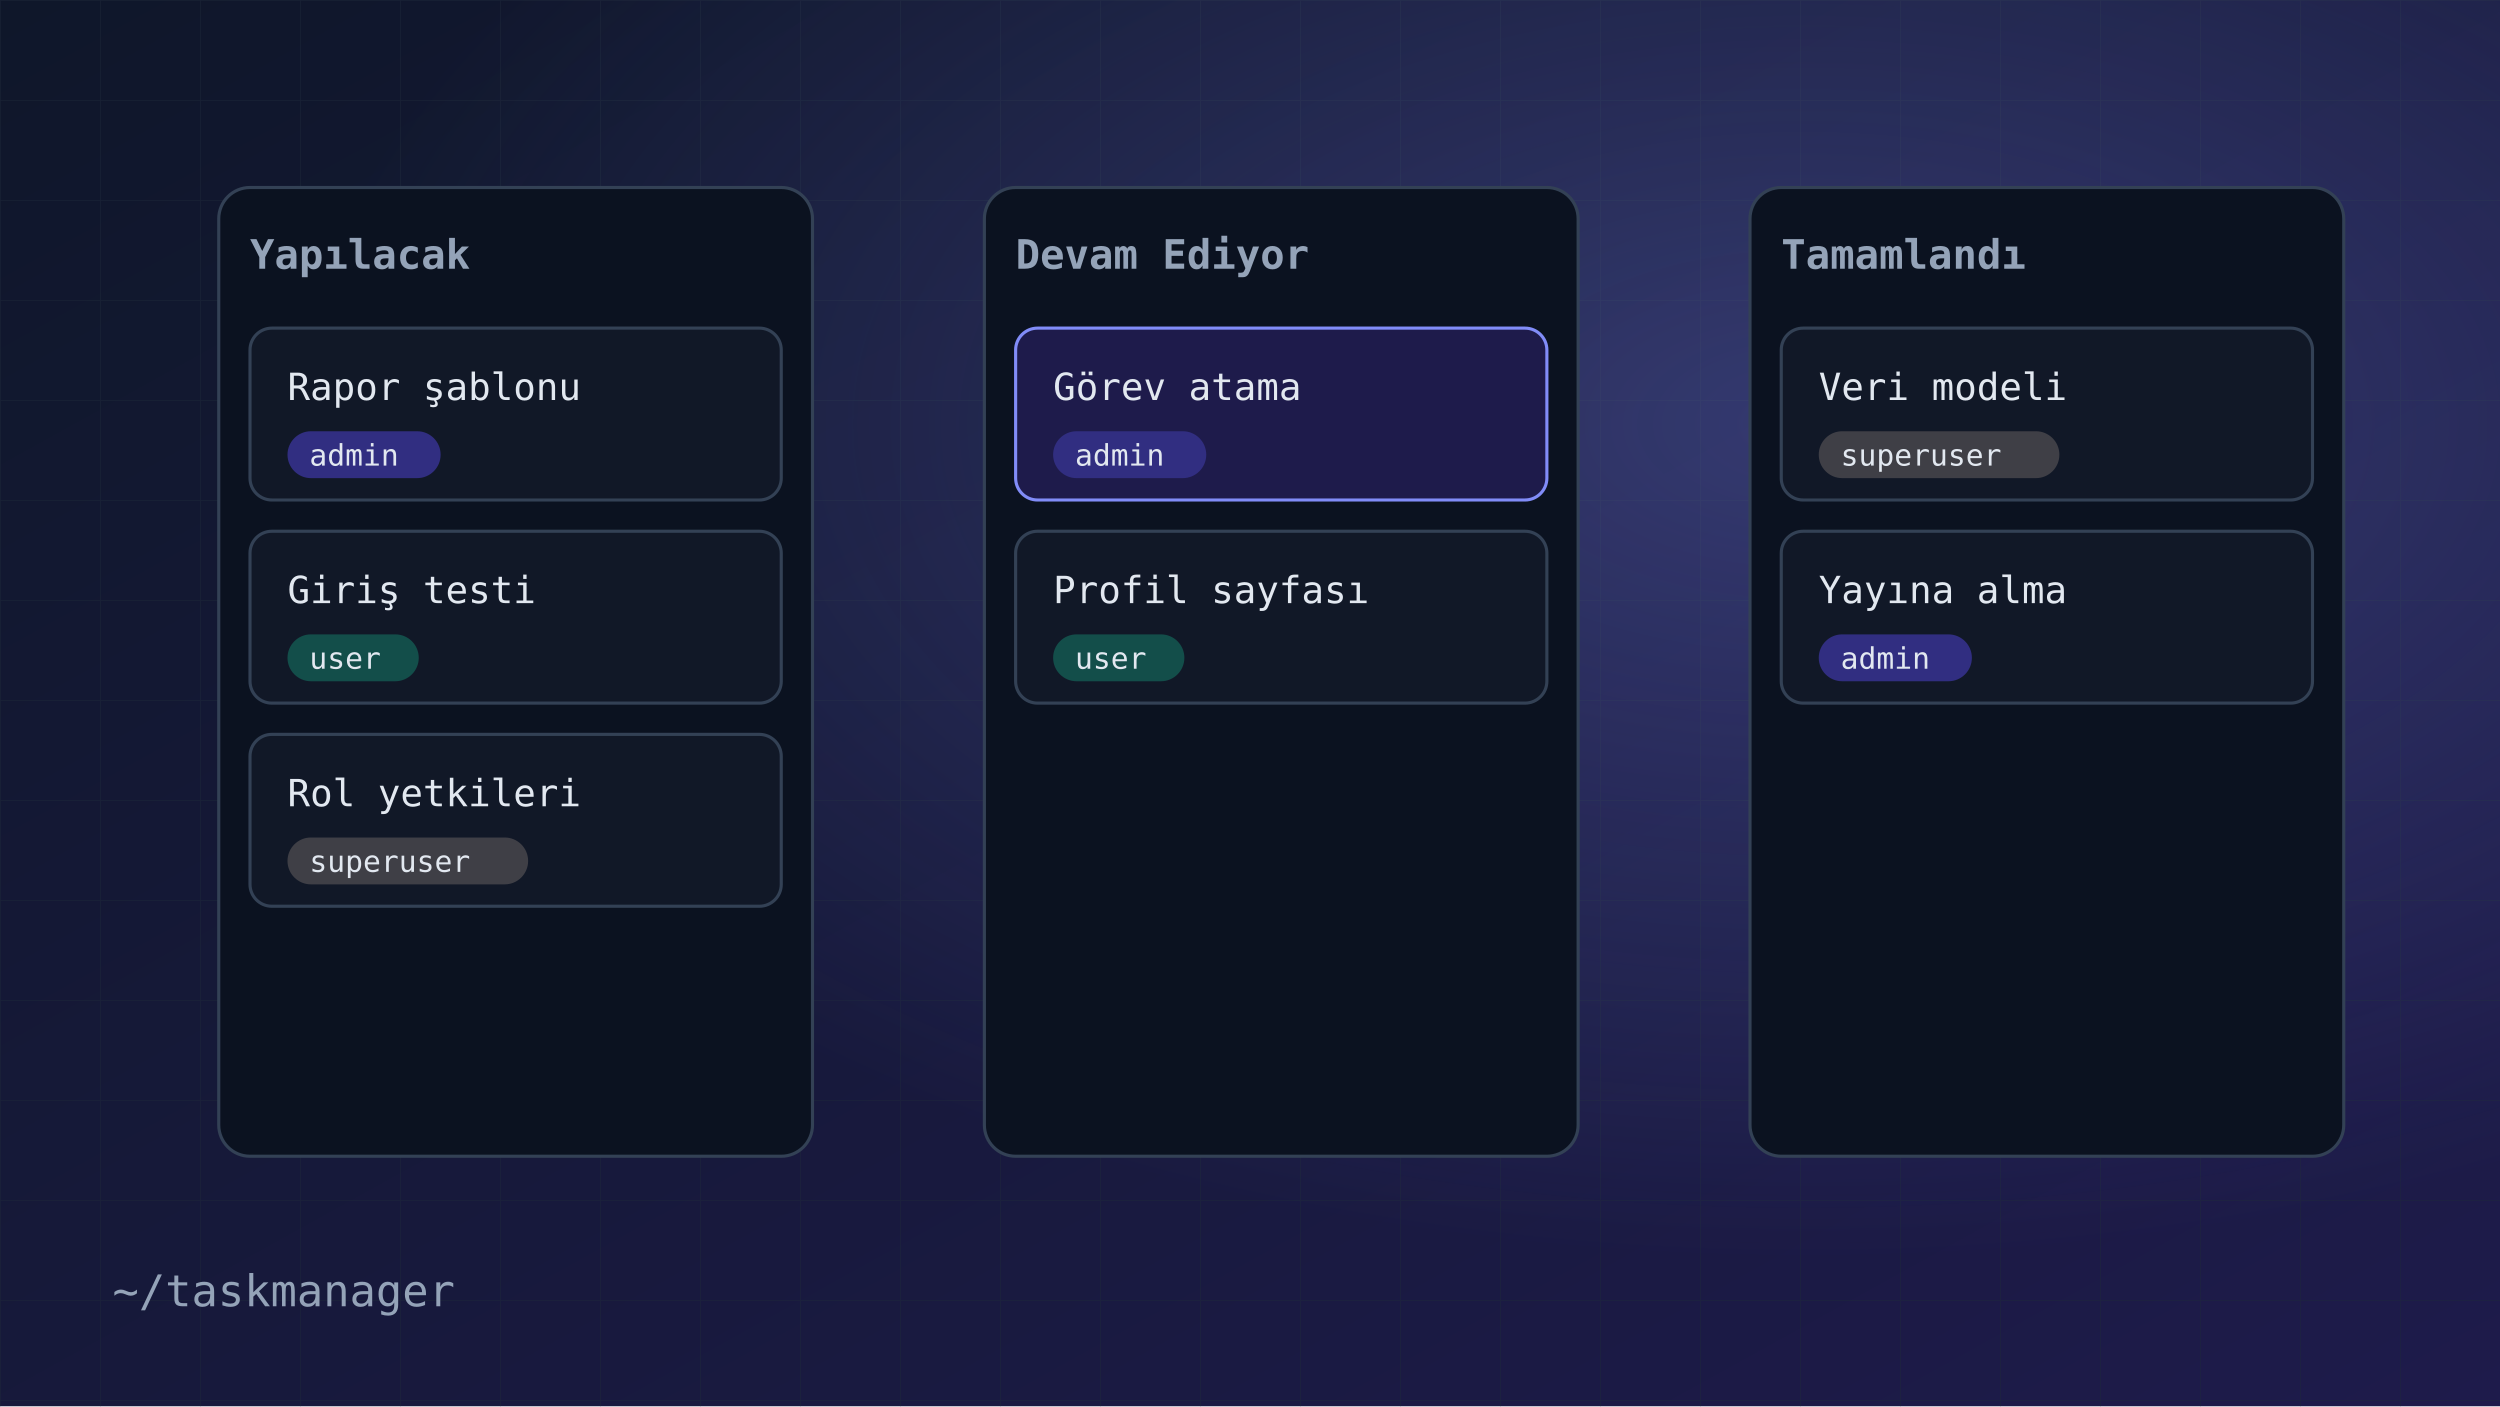
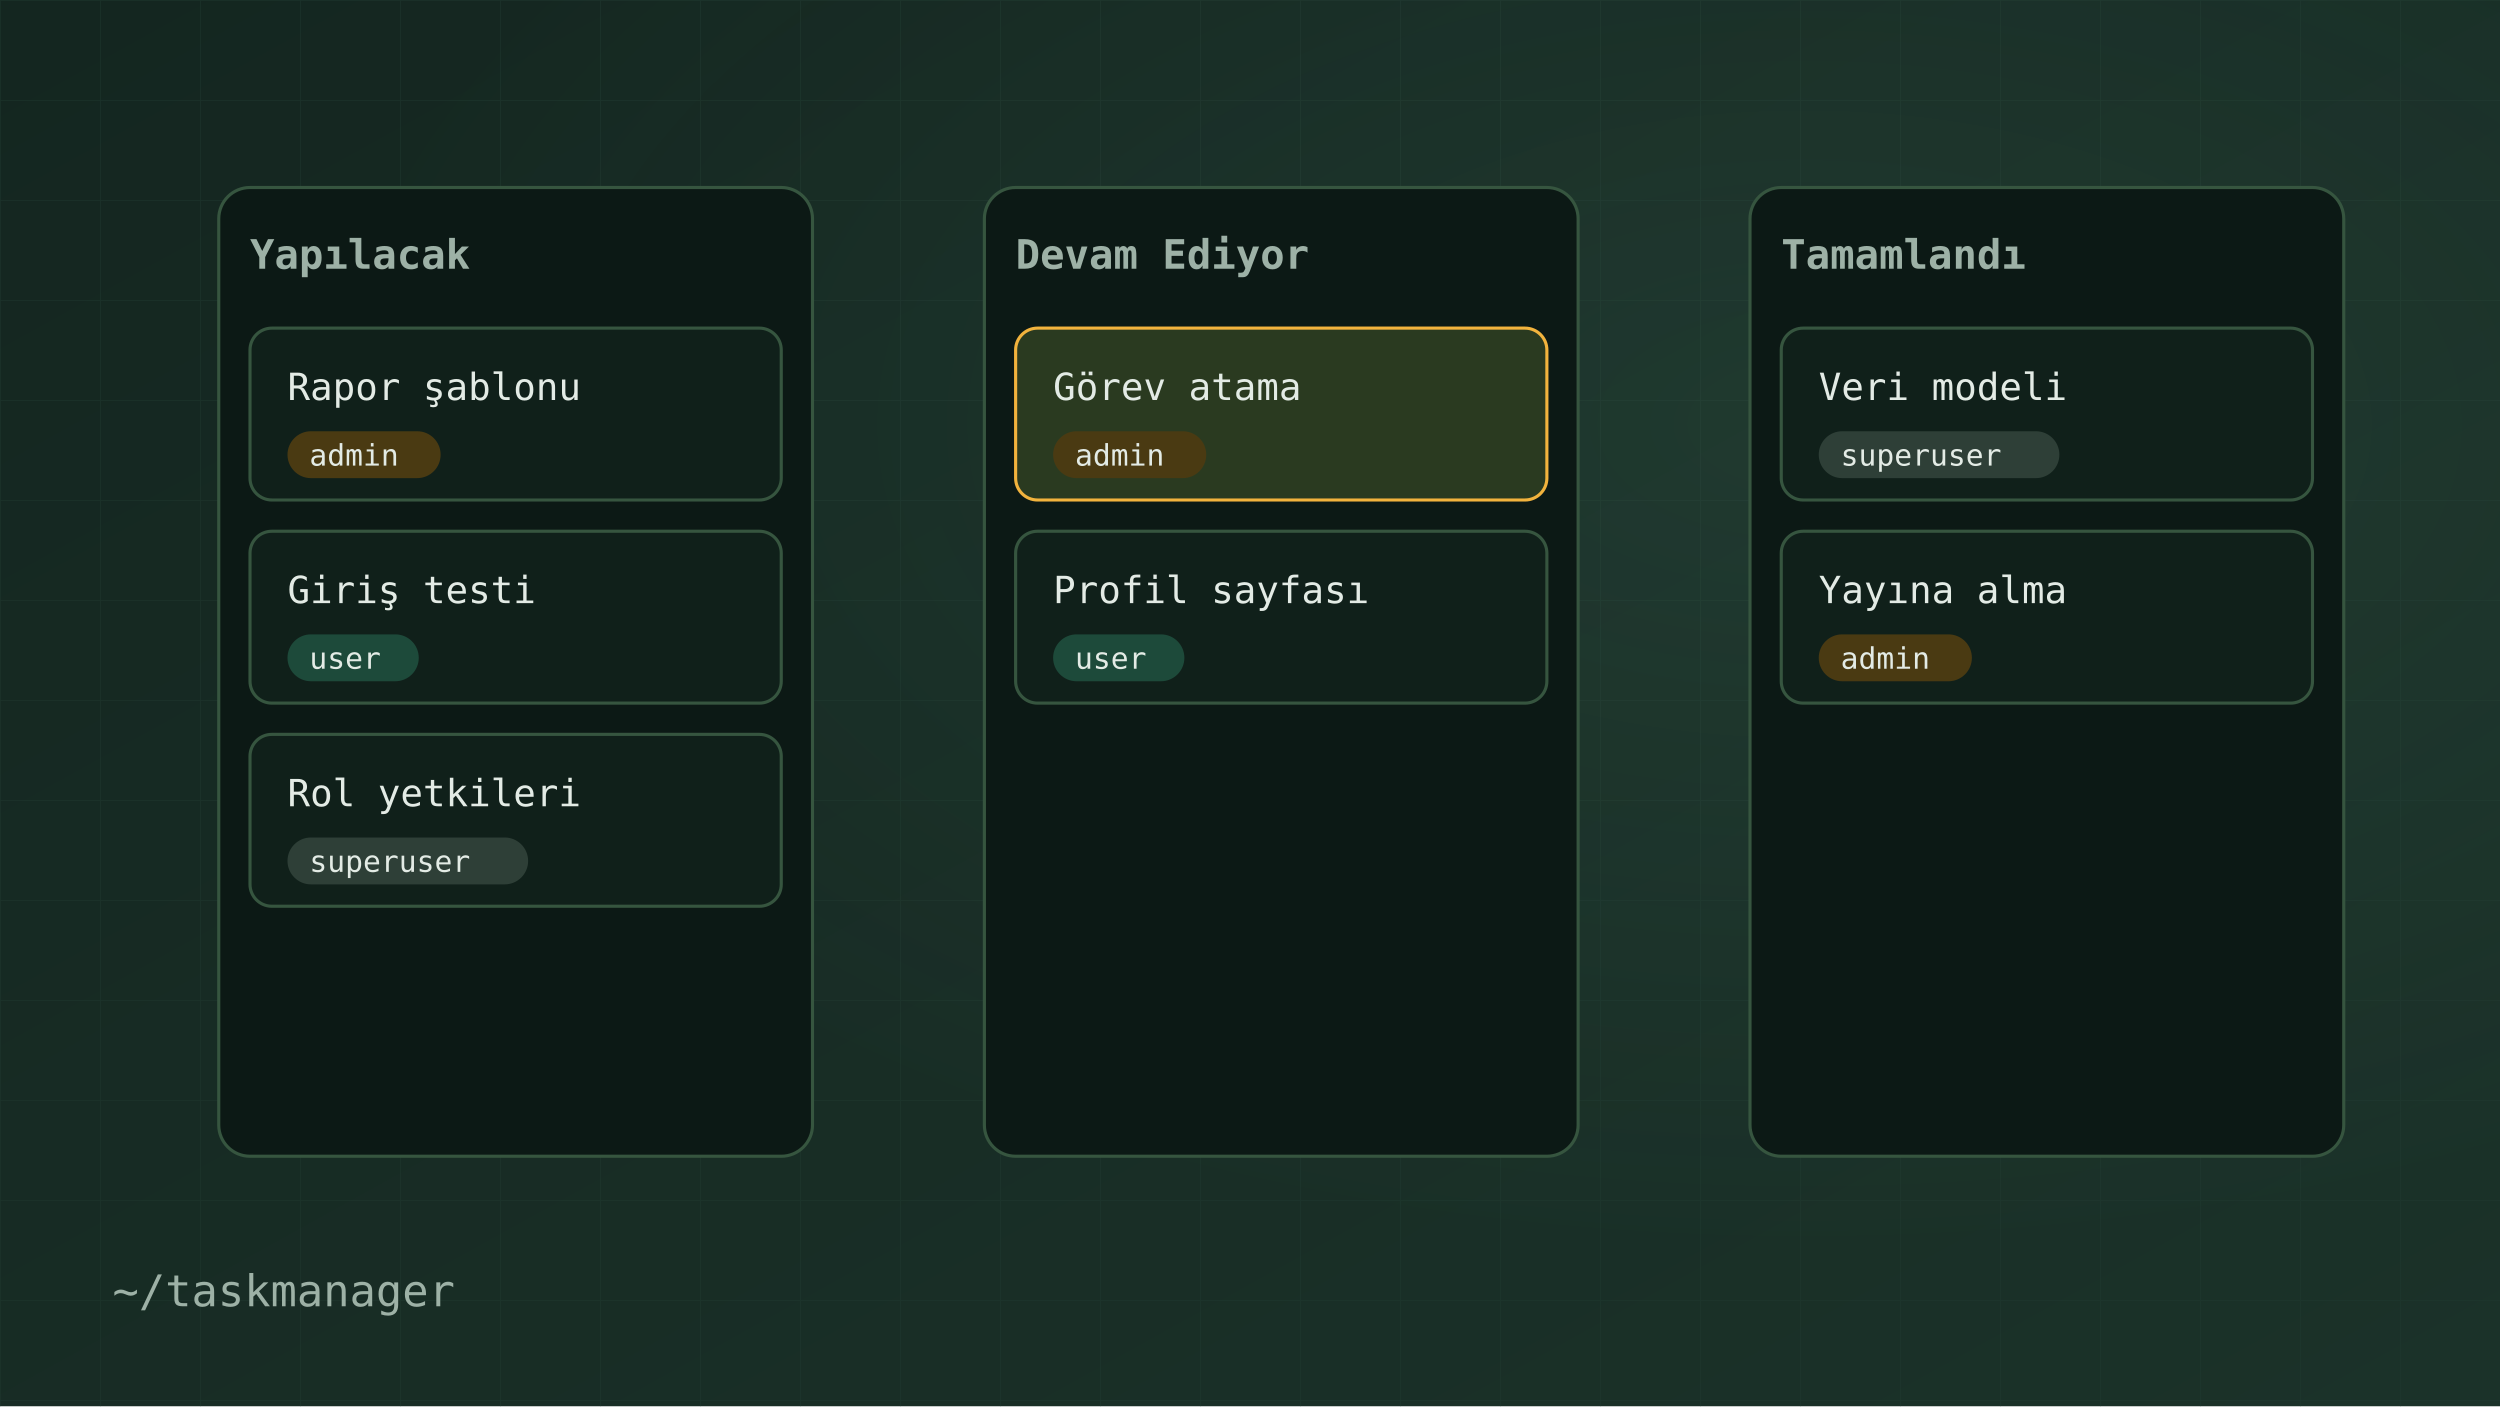
<svg xmlns="http://www.w3.org/2000/svg" viewBox="0 0 1600 900" width="1600" height="900" role="img">
  <defs>
    <linearGradient id="bg" x1="0" y1="0" x2="1" y2="1">
-       <stop offset="0" stop-color="#0F172A" />
-       <stop offset="1" stop-color="#1E1B4B" />
+       <stop offset="0" stop-color="#142620" />
+       <stop offset="1" stop-color="#1B3229" />
    </linearGradient>
    <radialGradient id="glow" cx=".72" cy=".3" r=".6">
-       <stop offset="0" stop-color="#818CF8" stop-opacity=".28" />
-       <stop offset="1" stop-color="#818CF8" stop-opacity="0" />
+       <stop offset="0" stop-color="#82D2AE" stop-opacity=".08" />
+       <stop offset="1" stop-color="#82D2AE" stop-opacity="0" />
    </radialGradient>
    <pattern id="grid" width="64" height="64" patternUnits="userSpaceOnUse">
-       <path d="M64 0H0V64" fill="none" stroke="#1E293B" stroke-width="1" />
+       <path d="M64 0H0V64" fill="none" stroke="#203A30" stroke-width="1" />
    </pattern>
    <marker id="arr" viewBox="0 0 10 10" refX="9" refY="5" markerWidth="7" markerHeight="7" orient="auto-start-reverse">
-       <path d="M0 0L10 5L0 10z" fill="#94A3B8" />
+       <path d="M0 0L10 5L0 10z" fill="#9DB1A6" />
    </marker>
  </defs>
  <rect width="1600" height="900" fill="url(#bg)" />
  <rect width="1600" height="900" fill="url(#grid)" opacity=".55" />
  <rect width="1600" height="900" fill="url(#glow)" />
-   <rect x="140" y="120" width="380" height="620" rx="20" fill="#0B1220" stroke="#334155" stroke-width="2" />
-   <text x="160" y="172" font-family="ui-monospace, 'JetBrains Mono', Consolas, monospace" font-size="26" font-weight="600" fill="#94A3B8">Yapılacak</text>
-   <rect x="630" y="120" width="380" height="620" rx="20" fill="#0B1220" stroke="#334155" stroke-width="2" />
-   <text x="650" y="172" font-family="ui-monospace, 'JetBrains Mono', Consolas, monospace" font-size="26" font-weight="600" fill="#94A3B8">Devam Ediyor</text>
-   <rect x="1120" y="120" width="380" height="620" rx="20" fill="#0B1220" stroke="#334155" stroke-width="2" />
-   <text x="1140" y="172" font-family="ui-monospace, 'JetBrains Mono', Consolas, monospace" font-size="26" font-weight="600" fill="#94A3B8">Tamamlandı</text>
-   <rect x="160" y="210" width="340" height="110" rx="14" fill="#111827" stroke="#334155" stroke-width="2" />
-   <text x="184" y="256" font-family="ui-monospace, 'JetBrains Mono', Consolas, monospace" font-size="24" fill="#E2E8F0">Rapor şablonu</text>
-   <rect x="184" y="276" width="98" height="30" rx="15" fill="#312E81" />
-   <text x="198" y="298" font-family="ui-monospace, 'JetBrains Mono', Consolas, monospace" font-size="19" fill="#E2E8F0">admin</text>
-   <rect x="160" y="340" width="340" height="110" rx="14" fill="#111827" stroke="#334155" stroke-width="2" />
-   <text x="184" y="386" font-family="ui-monospace, 'JetBrains Mono', Consolas, monospace" font-size="24" fill="#E2E8F0">Giriş testi</text>
-   <rect x="184" y="406" width="84" height="30" rx="15" fill="#134E4A" />
-   <text x="198" y="428" font-family="ui-monospace, 'JetBrains Mono', Consolas, monospace" font-size="19" fill="#E2E8F0">user</text>
-   <rect x="160" y="470" width="340" height="110" rx="14" fill="#111827" stroke="#334155" stroke-width="2" />
-   <text x="184" y="516" font-family="ui-monospace, 'JetBrains Mono', Consolas, monospace" font-size="24" fill="#E2E8F0">Rol yetkileri</text>
-   <rect x="184" y="536" width="154" height="30" rx="15" fill="#3F3F46" />
-   <text x="198" y="558" font-family="ui-monospace, 'JetBrains Mono', Consolas, monospace" font-size="19" fill="#E2E8F0">superuser</text>
-   <rect x="650" y="210" width="340" height="110" rx="14" fill="#1E1B4B" stroke="#818CF8" stroke-width="2" />
-   <text x="674" y="256" font-family="ui-monospace, 'JetBrains Mono', Consolas, monospace" font-size="24" fill="#E2E8F0">Görev atama</text>
-   <rect x="674" y="276" width="98" height="30" rx="15" fill="#312E81" />
-   <text x="688" y="298" font-family="ui-monospace, 'JetBrains Mono', Consolas, monospace" font-size="19" fill="#E2E8F0">admin</text>
-   <rect x="650" y="340" width="340" height="110" rx="14" fill="#111827" stroke="#334155" stroke-width="2" />
-   <text x="674" y="386" font-family="ui-monospace, 'JetBrains Mono', Consolas, monospace" font-size="24" fill="#E2E8F0">Profil sayfası</text>
-   <rect x="674" y="406" width="84" height="30" rx="15" fill="#134E4A" />
-   <text x="688" y="428" font-family="ui-monospace, 'JetBrains Mono', Consolas, monospace" font-size="19" fill="#E2E8F0">user</text>
-   <rect x="1140" y="210" width="340" height="110" rx="14" fill="#111827" stroke="#334155" stroke-width="2" />
-   <text x="1164" y="256" font-family="ui-monospace, 'JetBrains Mono', Consolas, monospace" font-size="24" fill="#E2E8F0">Veri modeli</text>
-   <rect x="1164" y="276" width="154" height="30" rx="15" fill="#3F3F46" />
-   <text x="1178" y="298" font-family="ui-monospace, 'JetBrains Mono', Consolas, monospace" font-size="19" fill="#E2E8F0">superuser</text>
-   <rect x="1140" y="340" width="340" height="110" rx="14" fill="#111827" stroke="#334155" stroke-width="2" />
-   <text x="1164" y="386" font-family="ui-monospace, 'JetBrains Mono', Consolas, monospace" font-size="24" fill="#E2E8F0">Yayına alma</text>
-   <rect x="1164" y="406" width="98" height="30" rx="15" fill="#312E81" />
-   <text x="1178" y="428" font-family="ui-monospace, 'JetBrains Mono', Consolas, monospace" font-size="19" fill="#E2E8F0">admin</text>
-   <text x="72" y="836" font-family="ui-monospace, 'JetBrains Mono', Consolas, monospace" font-size="28" fill="#94A3B8">~/taskmanager</text>
+   <rect x="140" y="120" width="380" height="620" rx="20" fill="#0C1915" stroke="#36553F" stroke-width="2" />
+   <text x="160" y="172" font-family="ui-monospace, 'JetBrains Mono', Consolas, monospace" font-size="26" font-weight="600" fill="#9DB1A6">Yapılacak</text>
+   <rect x="630" y="120" width="380" height="620" rx="20" fill="#0C1915" stroke="#36553F" stroke-width="2" />
+   <text x="650" y="172" font-family="ui-monospace, 'JetBrains Mono', Consolas, monospace" font-size="26" font-weight="600" fill="#9DB1A6">Devam Ediyor</text>
+   <rect x="1120" y="120" width="380" height="620" rx="20" fill="#0C1915" stroke="#36553F" stroke-width="2" />
+   <text x="1140" y="172" font-family="ui-monospace, 'JetBrains Mono', Consolas, monospace" font-size="26" font-weight="600" fill="#9DB1A6">Tamamlandı</text>
+   <rect x="160" y="210" width="340" height="110" rx="14" fill="#10201A" stroke="#36553F" stroke-width="2" />
+   <text x="184" y="256" font-family="ui-monospace, 'JetBrains Mono', Consolas, monospace" font-size="24" fill="#E3EBE5">Rapor şablonu</text>
+   <rect x="184" y="276" width="98" height="30" rx="15" fill="#4A3A12" />
+   <text x="198" y="298" font-family="ui-monospace, 'JetBrains Mono', Consolas, monospace" font-size="19" fill="#E3EBE5">admin</text>
+   <rect x="160" y="340" width="340" height="110" rx="14" fill="#10201A" stroke="#36553F" stroke-width="2" />
+   <text x="184" y="386" font-family="ui-monospace, 'JetBrains Mono', Consolas, monospace" font-size="24" fill="#E3EBE5">Giriş testi</text>
+   <rect x="184" y="406" width="84" height="30" rx="15" fill="#1D4A3A" />
+   <text x="198" y="428" font-family="ui-monospace, 'JetBrains Mono', Consolas, monospace" font-size="19" fill="#E3EBE5">user</text>
+   <rect x="160" y="470" width="340" height="110" rx="14" fill="#10201A" stroke="#36553F" stroke-width="2" />
+   <text x="184" y="516" font-family="ui-monospace, 'JetBrains Mono', Consolas, monospace" font-size="24" fill="#E3EBE5">Rol yetkileri</text>
+   <rect x="184" y="536" width="154" height="30" rx="15" fill="#2E3F37" />
+   <text x="198" y="558" font-family="ui-monospace, 'JetBrains Mono', Consolas, monospace" font-size="19" fill="#E3EBE5">superuser</text>
+   <rect x="650" y="210" width="340" height="110" rx="14" fill="#2A3A20" stroke="#F2B33D" stroke-width="2" />
+   <text x="674" y="256" font-family="ui-monospace, 'JetBrains Mono', Consolas, monospace" font-size="24" fill="#E3EBE5">Görev atama</text>
+   <rect x="674" y="276" width="98" height="30" rx="15" fill="#4A3A12" />
+   <text x="688" y="298" font-family="ui-monospace, 'JetBrains Mono', Consolas, monospace" font-size="19" fill="#E3EBE5">admin</text>
+   <rect x="650" y="340" width="340" height="110" rx="14" fill="#10201A" stroke="#36553F" stroke-width="2" />
+   <text x="674" y="386" font-family="ui-monospace, 'JetBrains Mono', Consolas, monospace" font-size="24" fill="#E3EBE5">Profil sayfası</text>
+   <rect x="674" y="406" width="84" height="30" rx="15" fill="#1D4A3A" />
+   <text x="688" y="428" font-family="ui-monospace, 'JetBrains Mono', Consolas, monospace" font-size="19" fill="#E3EBE5">user</text>
+   <rect x="1140" y="210" width="340" height="110" rx="14" fill="#10201A" stroke="#36553F" stroke-width="2" />
+   <text x="1164" y="256" font-family="ui-monospace, 'JetBrains Mono', Consolas, monospace" font-size="24" fill="#E3EBE5">Veri modeli</text>
+   <rect x="1164" y="276" width="154" height="30" rx="15" fill="#2E3F37" />
+   <text x="1178" y="298" font-family="ui-monospace, 'JetBrains Mono', Consolas, monospace" font-size="19" fill="#E3EBE5">superuser</text>
+   <rect x="1140" y="340" width="340" height="110" rx="14" fill="#10201A" stroke="#36553F" stroke-width="2" />
+   <text x="1164" y="386" font-family="ui-monospace, 'JetBrains Mono', Consolas, monospace" font-size="24" fill="#E3EBE5">Yayına alma</text>
+   <rect x="1164" y="406" width="98" height="30" rx="15" fill="#4A3A12" />
+   <text x="1178" y="428" font-family="ui-monospace, 'JetBrains Mono', Consolas, monospace" font-size="19" fill="#E3EBE5">admin</text>
+   <text x="72" y="836" font-family="ui-monospace, 'JetBrains Mono', Consolas, monospace" font-size="28" fill="#9DB1A6">~/taskmanager</text>
</svg>
